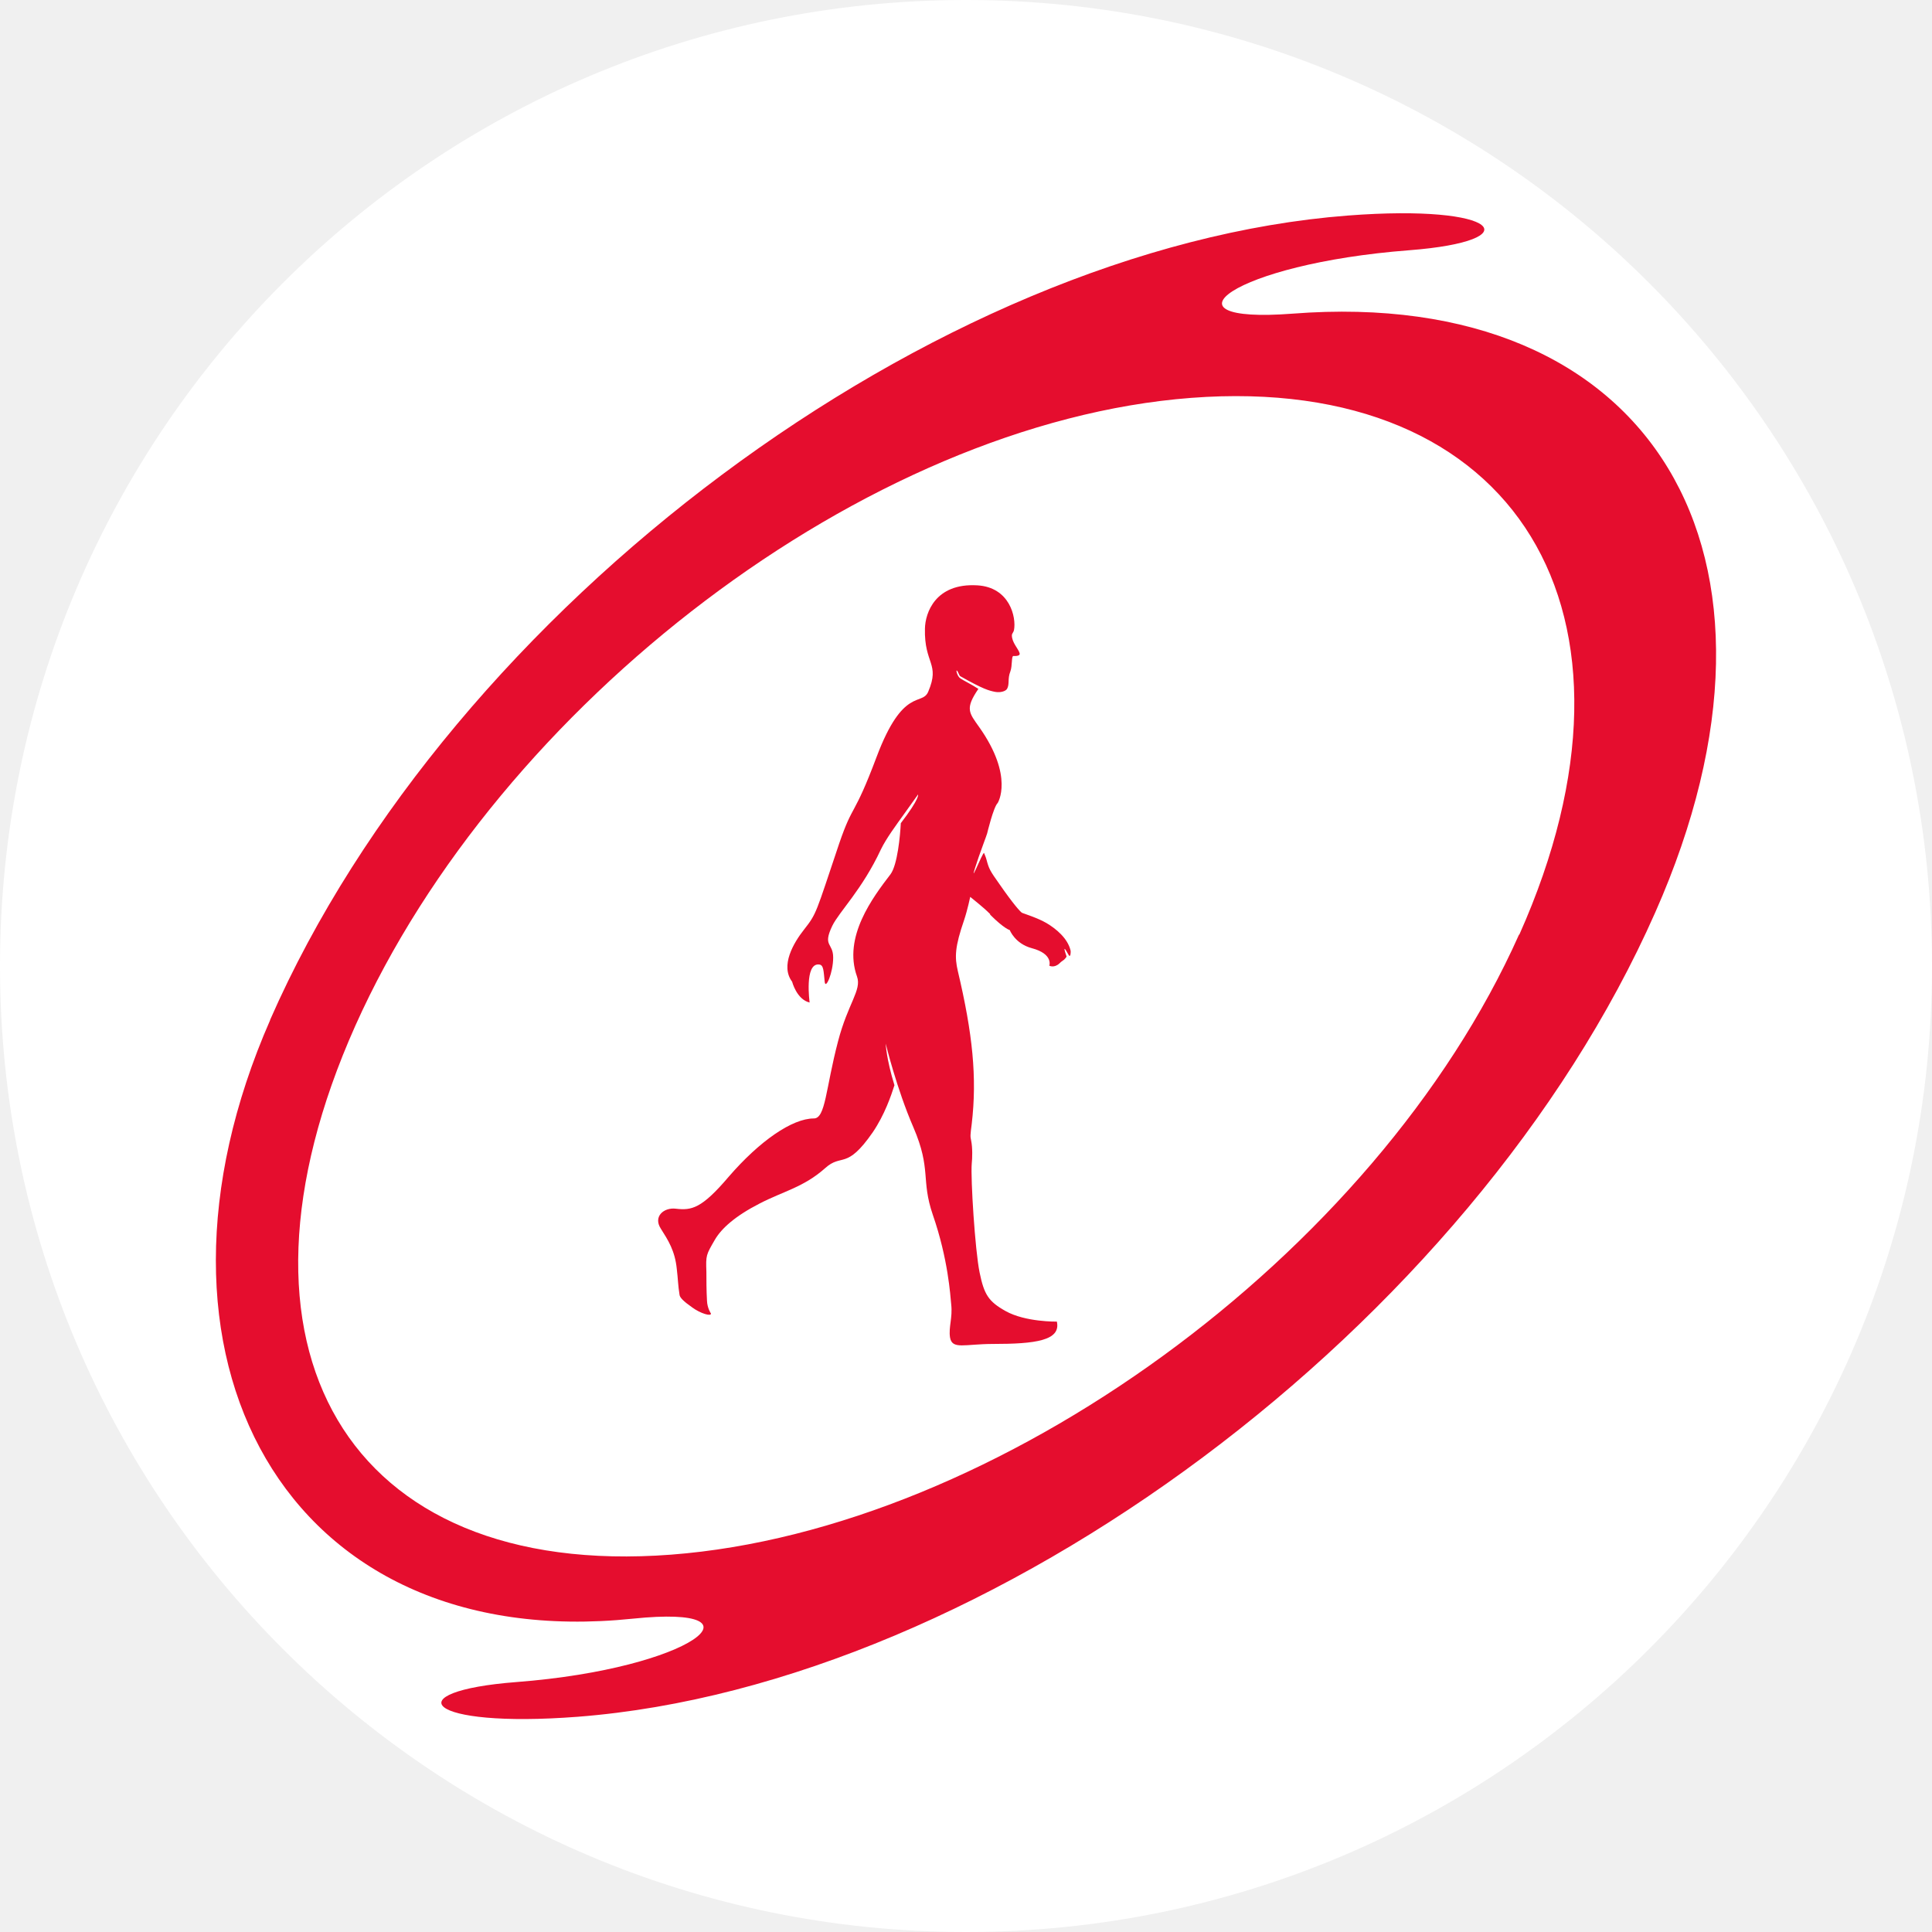
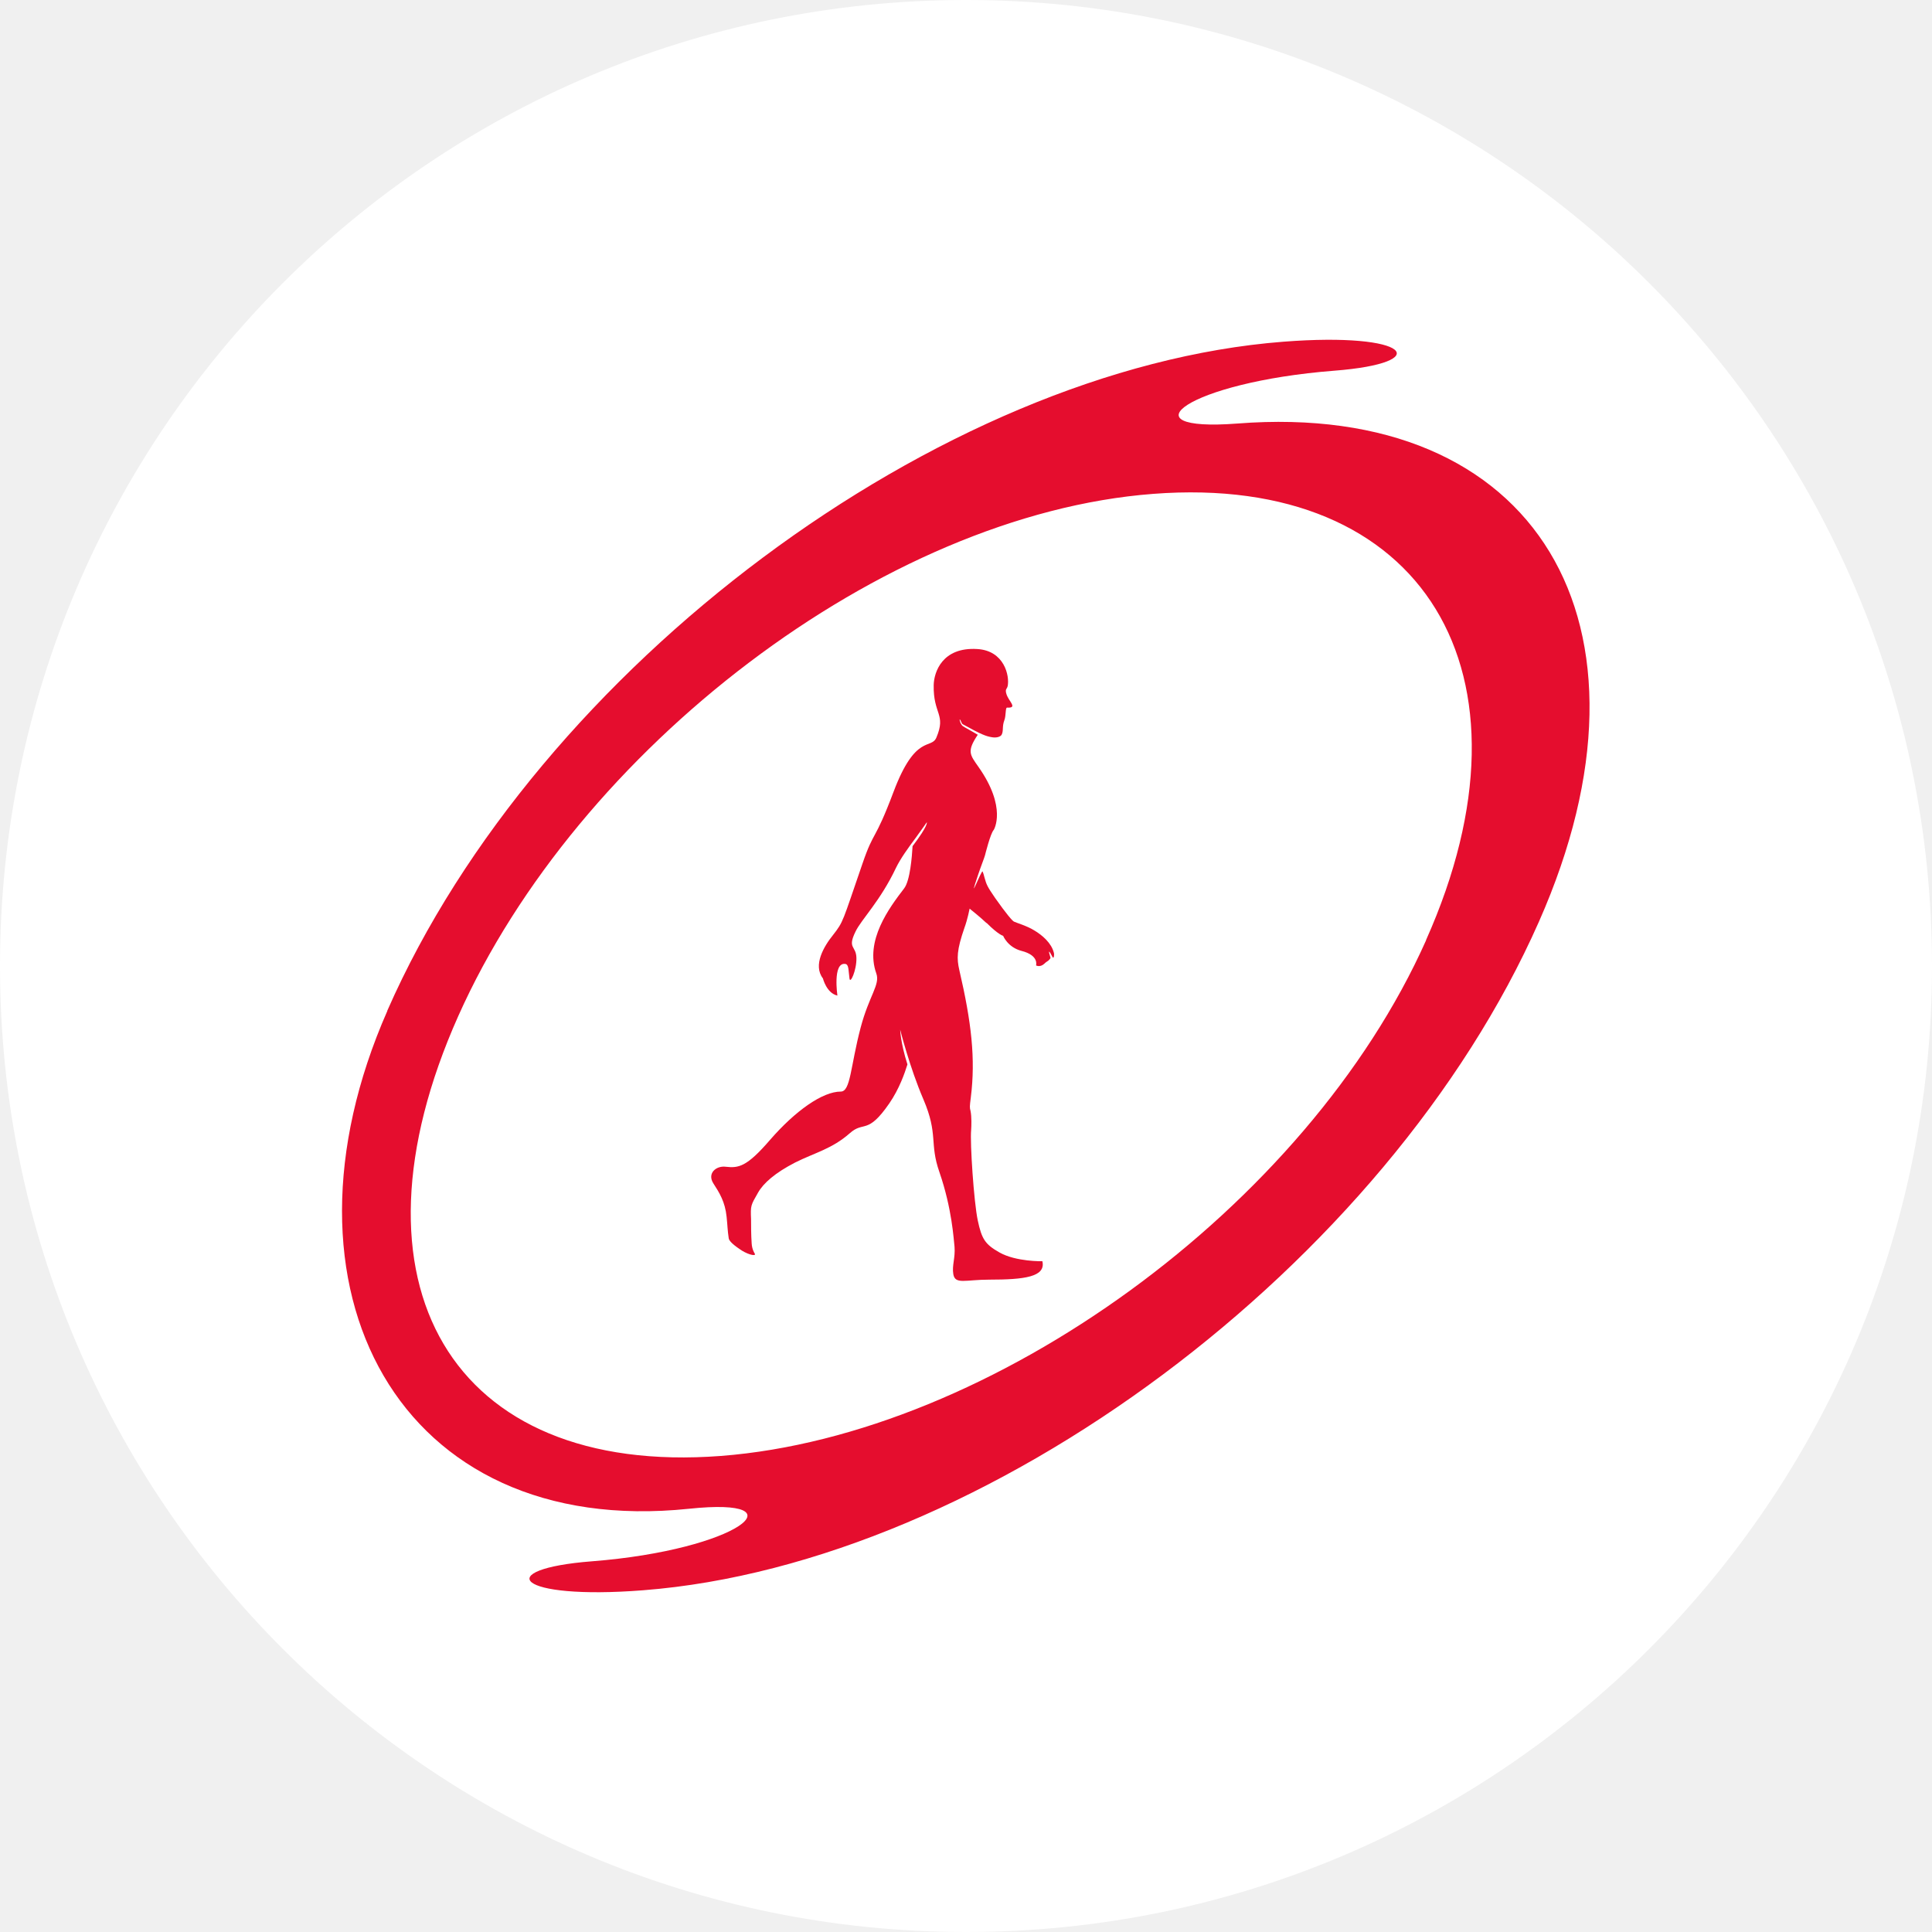
<svg xmlns="http://www.w3.org/2000/svg" id="Capa_2" data-name="Capa 2" viewBox="0 0 64 64">
  <defs>
    <style>
      .cls-1 {
        fill: #fff;
      }

      .cls-2 {
        fill: #e50d2e;
        fill-rule: evenodd;
      }
    </style>
  </defs>
-   <g id="Capa_1-2" data-name="Capa 1">
+   <g id="Riverline">
    <rect class="cls-1" x="0" y="0" width="64" height="64" rx="32" ry="32" />
    <g>
-       <path class="cls-2" d="M8.95,33.78C14.95,20.1,30.97,8.19,44.65,7.14c5.08-.39,6.05.84,2.03,1.15-5.86.45-8.43,2.45-3.86,2.1,11.89-.92,17.27,7.96,12.01,19.84-6.04,13.66-22.02,25.58-35.69,26.64-5.08.39-6.05-.84-2.03-1.15,5.86-.45,8.42-2.57,3.86-2.1-11.54,1.2-16.89-8.73-12.02-19.83ZM50.33,30.96c4.75-10.64-.11-18.6-10.87-17.78-10.76.82-22.93,10.16-27.69,20.8-4.75,10.64-.3,18.34,10.46,17.52,10.76-.82,23.34-9.9,28.09-20.54Z" />
-       <path class="cls-2" d="M32.8,30.28c-.25-.25-.52-.45-.66-.57,0,0-.09.43-.2.76-.31.9-.32,1.23-.21,1.7.49,2.07.64,3.52.46,5.06-.05.38-.05.41-.02.55.05.24.04.59.02.77-.04.49.11,2.87.26,3.6s.29.96.86,1.28c.66.37,1.7.35,1.7.35.14.63-.72.74-2.11.74-.95,0-1.36.2-1.43-.22-.05-.34.09-.65.04-1.09-.03-.3-.1-1.5-.61-2.97-.4-1.17-.04-1.49-.64-2.89-.56-1.29-.92-2.78-.92-2.78,0,0,.02.51.29,1.38-.11.34-.32.97-.72,1.56-.88,1.27-1.02.68-1.58,1.19-.71.63-1.38.76-2.17,1.17-.8.41-1.26.82-1.48,1.2-.29.5-.3.51-.28,1.06,0,.24,0,.62.02.96.01.25.13.42.13.42.02.11-.35,0-.62-.2-.3-.21-.41-.33-.42-.42-.05-.31-.05-.52-.09-.85-.06-.61-.29-.96-.53-1.34-.26-.4.1-.71.5-.66.52.06.85,0,1.75-1.06,1.02-1.18,2.1-1.93,2.82-1.93.39,0,.39-.99.8-2.55.33-1.27.79-1.7.63-2.15-.47-1.31.52-2.62,1.11-3.39.23-.31.32-1.28.34-1.69.65-.85.57-.95.57-.95,0,0-.22.31-.45.63-.28.39-.6.82-.78,1.19-.62,1.33-1.38,2.06-1.61,2.53-.33.69.03.55.03,1.05s-.25,1.07-.28.81c-.04-.36-.03-.57-.19-.58-.49-.05-.31,1.26-.31,1.26-.43-.1-.58-.69-.58-.69-.4-.53.05-1.29.39-1.72.43-.55.38-.51,1.17-2.86.47-1.37.47-.82,1.24-2.87.88-2.34,1.51-1.67,1.71-2.16.4-.94-.14-.91-.11-2.09.01-.51.34-1.51,1.73-1.43,1.08.06,1.3,1.06,1.22,1.48-.02.09-.07.11-.07.18,0,.23.21.44.25.57.03.07-.01.12-.2.11-.07,0-.03.32-.1.51-.1.25-.02.42-.11.58-.05.08-.22.13-.39.1-.21-.04-.4-.09-1.16-.52-.04-.02-.07-.17-.12-.19-.02,0,.02.19.12.26.08.06.39.21.6.35-.45.66-.31.79.03,1.27,1.16,1.64.61,2.51.61,2.51-.14.13-.35,1.01-.35,1.01-.03.1-.17.46-.28.78-.45,1.33.15-.23.18-.13.02.06.05.11.08.22.08.3.11.36.43.81.45.65.7.93.75.95.1.04.52.17.81.34.32.19.69.5.79.89.02.07,0,.25-.05.18-.15-.27-.2-.32-.08.03,0,.03-.06.09-.08.11-.09.07-.08.05-.15.12-.18.17-.34.08-.34.08,0,0,.14-.39-.58-.58-.56-.15-.73-.6-.73-.6,0,0-.18-.04-.65-.51Z" />
+       <path class="cls-2" d="M12.83,33.48c4.99-11.37,18.31-21.28,29.68-22.16,4.23-.33,5.03.7,1.69.96-4.87.38-7.01,2.04-3.21,1.75,9.89-.77,14.36,6.62,9.99,16.5-5.02,11.36-18.31,21.27-29.68,22.15-4.23.33-5.03-.7-1.69-.96,4.87-.38,7-2.14,3.21-1.74-9.59,1-14.05-7.26-9.99-16.49ZM47.24,31.14c3.95-8.85-.09-15.47-9.04-14.78-8.95.68-19.07,8.45-23.02,17.3-3.95,8.85-.25,15.25,8.7,14.57,8.95-.69,19.41-8.23,23.36-17.08Z" />
+       <path class="cls-2" d="M32.67,30.57c-.21-.2-.43-.37-.55-.47,0,0-.07.36-.17.63-.26.75-.26,1.02-.17,1.41.4,1.72.54,2.93.38,4.21-.04.31-.04.34-.01.45.04.2.03.49.02.64-.04.41.09,2.38.22,2.99s.24.79.72,1.06c.55.31,1.42.29,1.42.29.12.52-.6.61-1.76.61-.79,0-1.13.17-1.19-.18-.05-.29.07-.54.04-.91-.03-.25-.08-1.25-.5-2.47-.34-.97-.03-1.24-.53-2.41-.46-1.07-.77-2.31-.77-2.31,0,0,.01.43.24,1.15-.09.29-.27.81-.6,1.29-.73,1.06-.84.57-1.31.99-.59.52-1.15.64-1.81.97-.66.34-1.05.68-1.23,1-.24.42-.25.42-.23.88,0,.2,0,.52.02.8.01.21.11.35.11.35.02.09-.29,0-.52-.17-.25-.17-.34-.28-.35-.35-.04-.26-.04-.43-.07-.71-.05-.5-.24-.8-.44-1.11-.21-.33.09-.59.41-.55.43.05.7,0,1.46-.88.85-.98,1.75-1.61,2.35-1.61.33,0,.32-.83.66-2.12.28-1.06.65-1.42.52-1.79-.39-1.09.43-2.18.92-2.82.2-.26.26-1.06.28-1.4.54-.71.47-.79.47-.79,0,0-.18.26-.37.52-.24.32-.5.68-.65.99-.52,1.1-1.15,1.71-1.34,2.11-.28.57.02.46.03.87s-.21.89-.23.68c-.04-.3-.02-.47-.15-.48-.41-.04-.25,1.05-.25,1.05-.36-.08-.48-.57-.48-.57-.34-.44.04-1.07.33-1.43.36-.46.31-.43.98-2.37.39-1.14.39-.68,1.03-2.38.73-1.94,1.25-1.39,1.42-1.8.33-.78-.11-.76-.09-1.74.01-.42.28-1.26,1.44-1.19.9.05,1.08.89,1.01,1.23-.02.08-.06.09-.06.15,0,.19.18.37.21.47.02.06-.01.1-.17.09-.06,0-.03.27-.09.42-.08.21-.02.35-.09.48-.04.07-.18.11-.33.08-.18-.03-.33-.08-.96-.43-.04-.02-.06-.14-.1-.16-.01,0,.02.15.1.22.07.05.32.18.5.29-.37.55-.26.66.02,1.06.96,1.36.51,2.09.51,2.09-.11.11-.29.84-.29.84-.02.08-.14.38-.23.65-.37,1.1.12-.19.15-.11.02.05.04.1.06.19.07.25.09.3.35.68.38.54.58.77.63.79.08.04.43.14.67.29.27.16.57.42.65.74.02.06,0,.21-.04.15-.12-.23-.16-.27-.07.02,0,.02-.05.07-.07.09-.08.06-.07.04-.13.1-.15.14-.28.06-.28.06,0,0,.11-.33-.48-.48-.46-.12-.61-.5-.61-.5,0,0-.15-.03-.54-.42Z" />
    </g>
  </g>
</svg>
